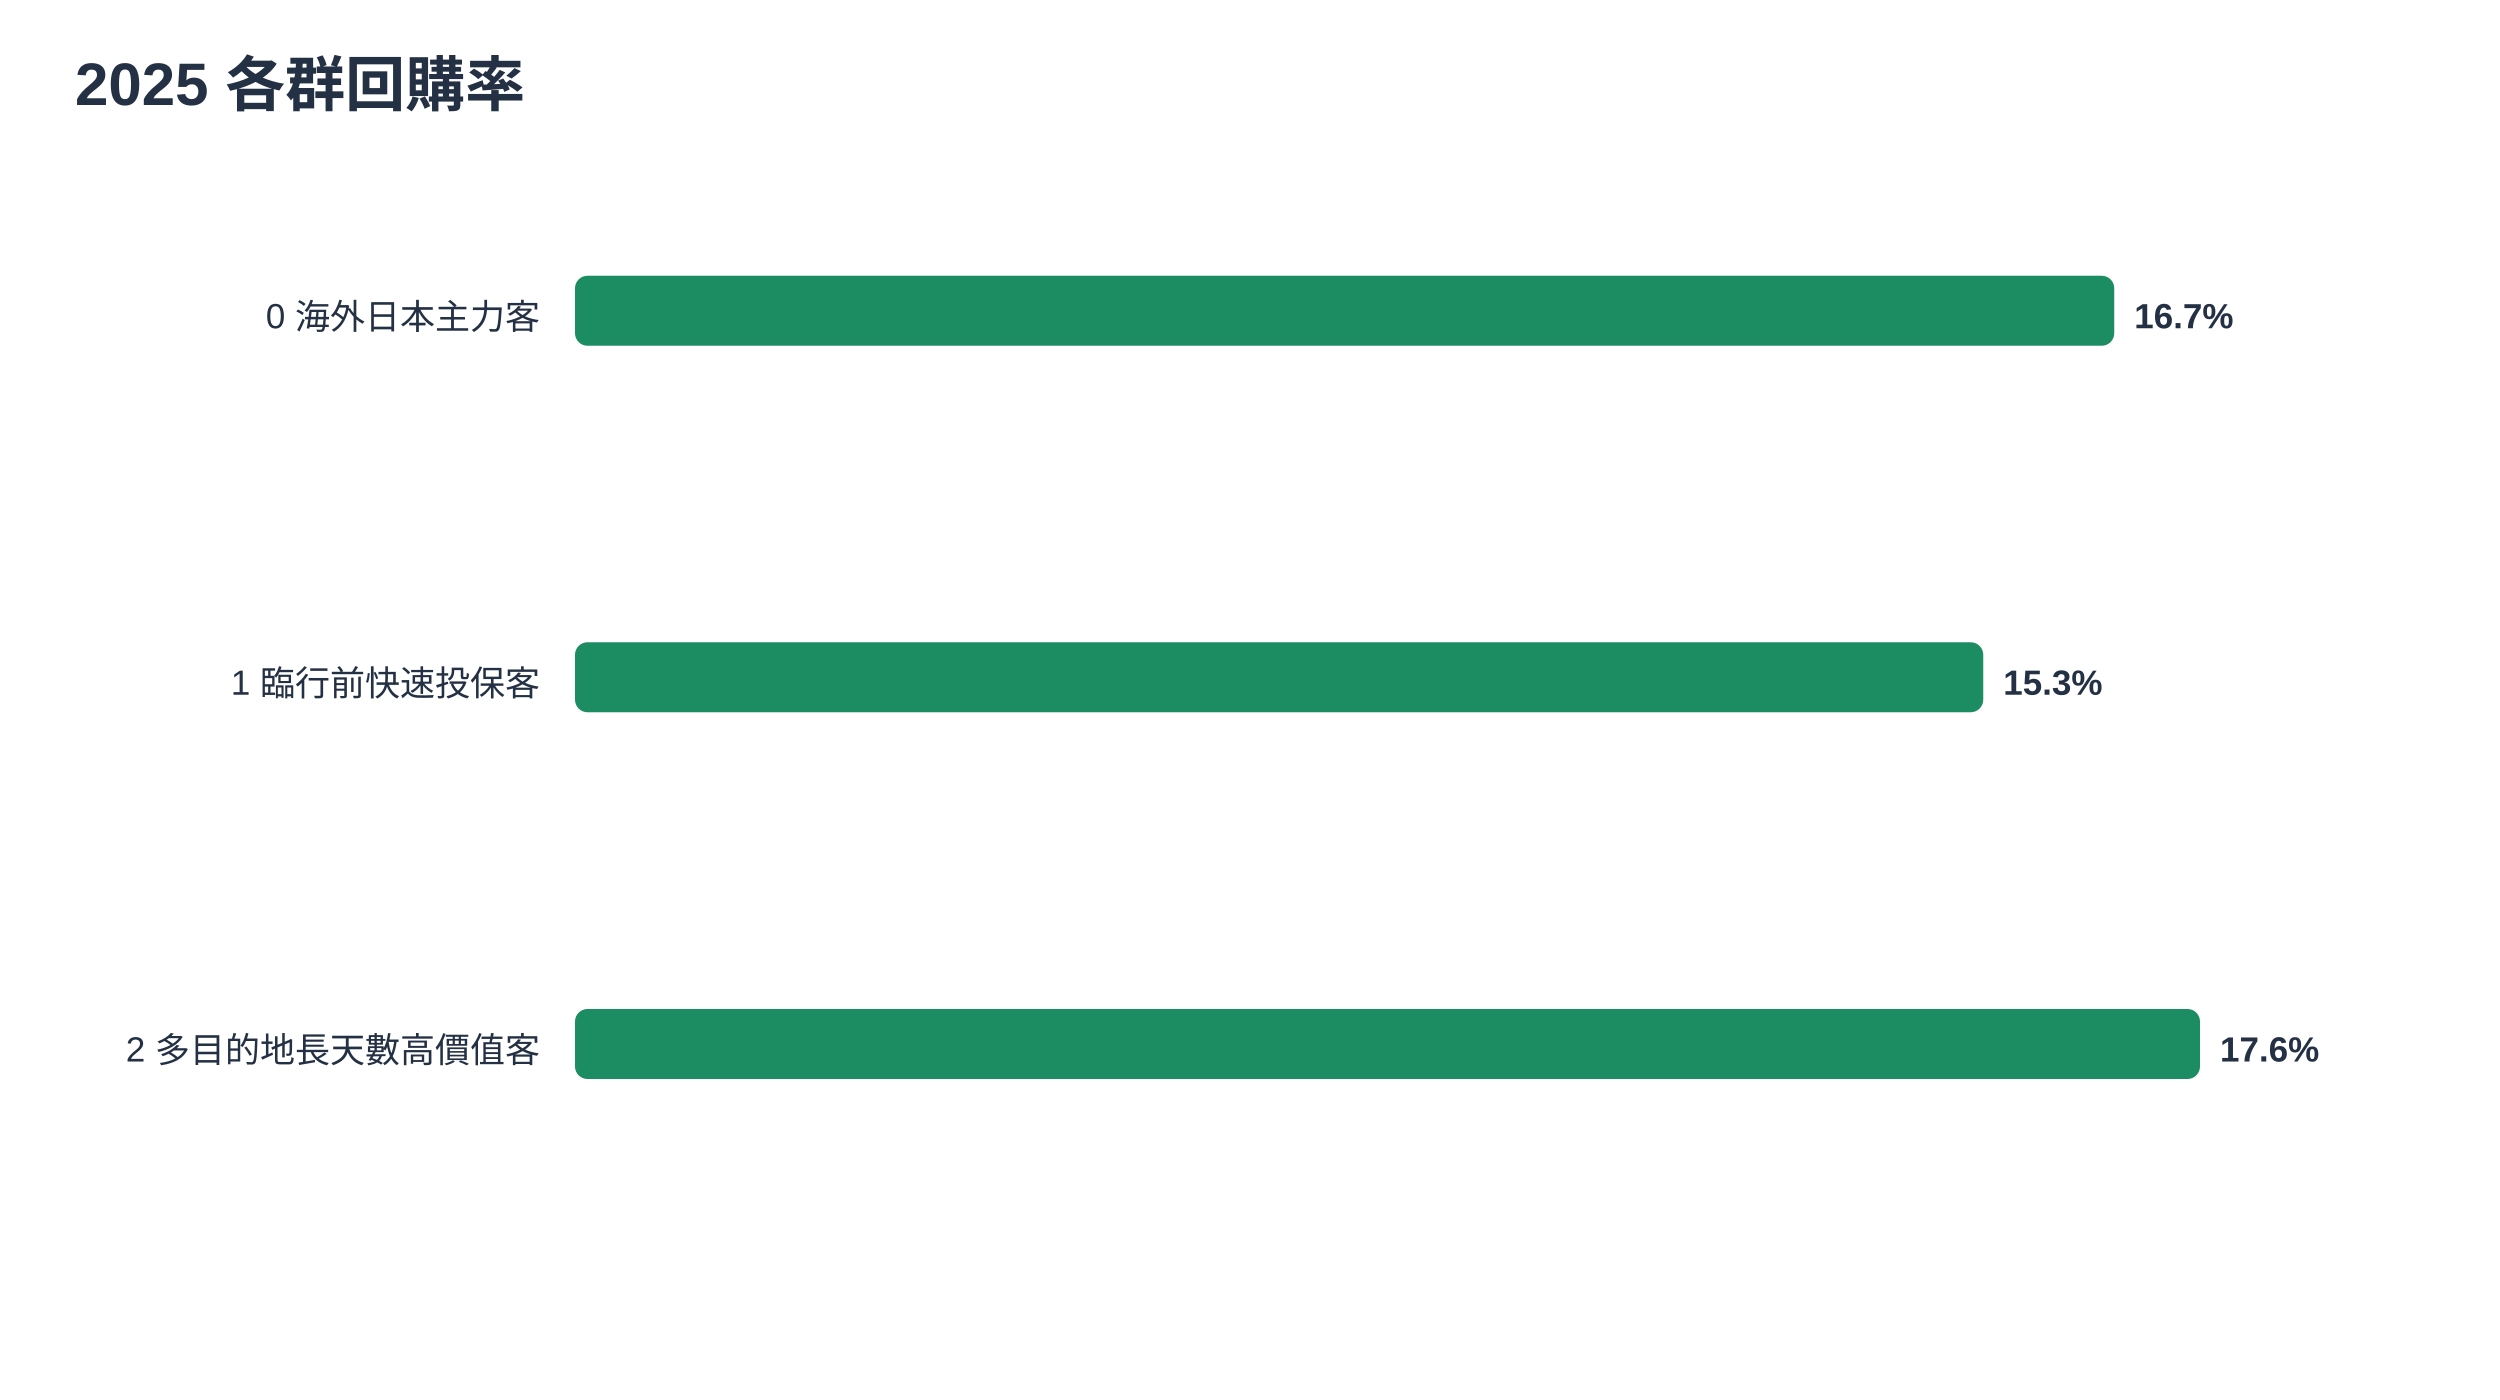
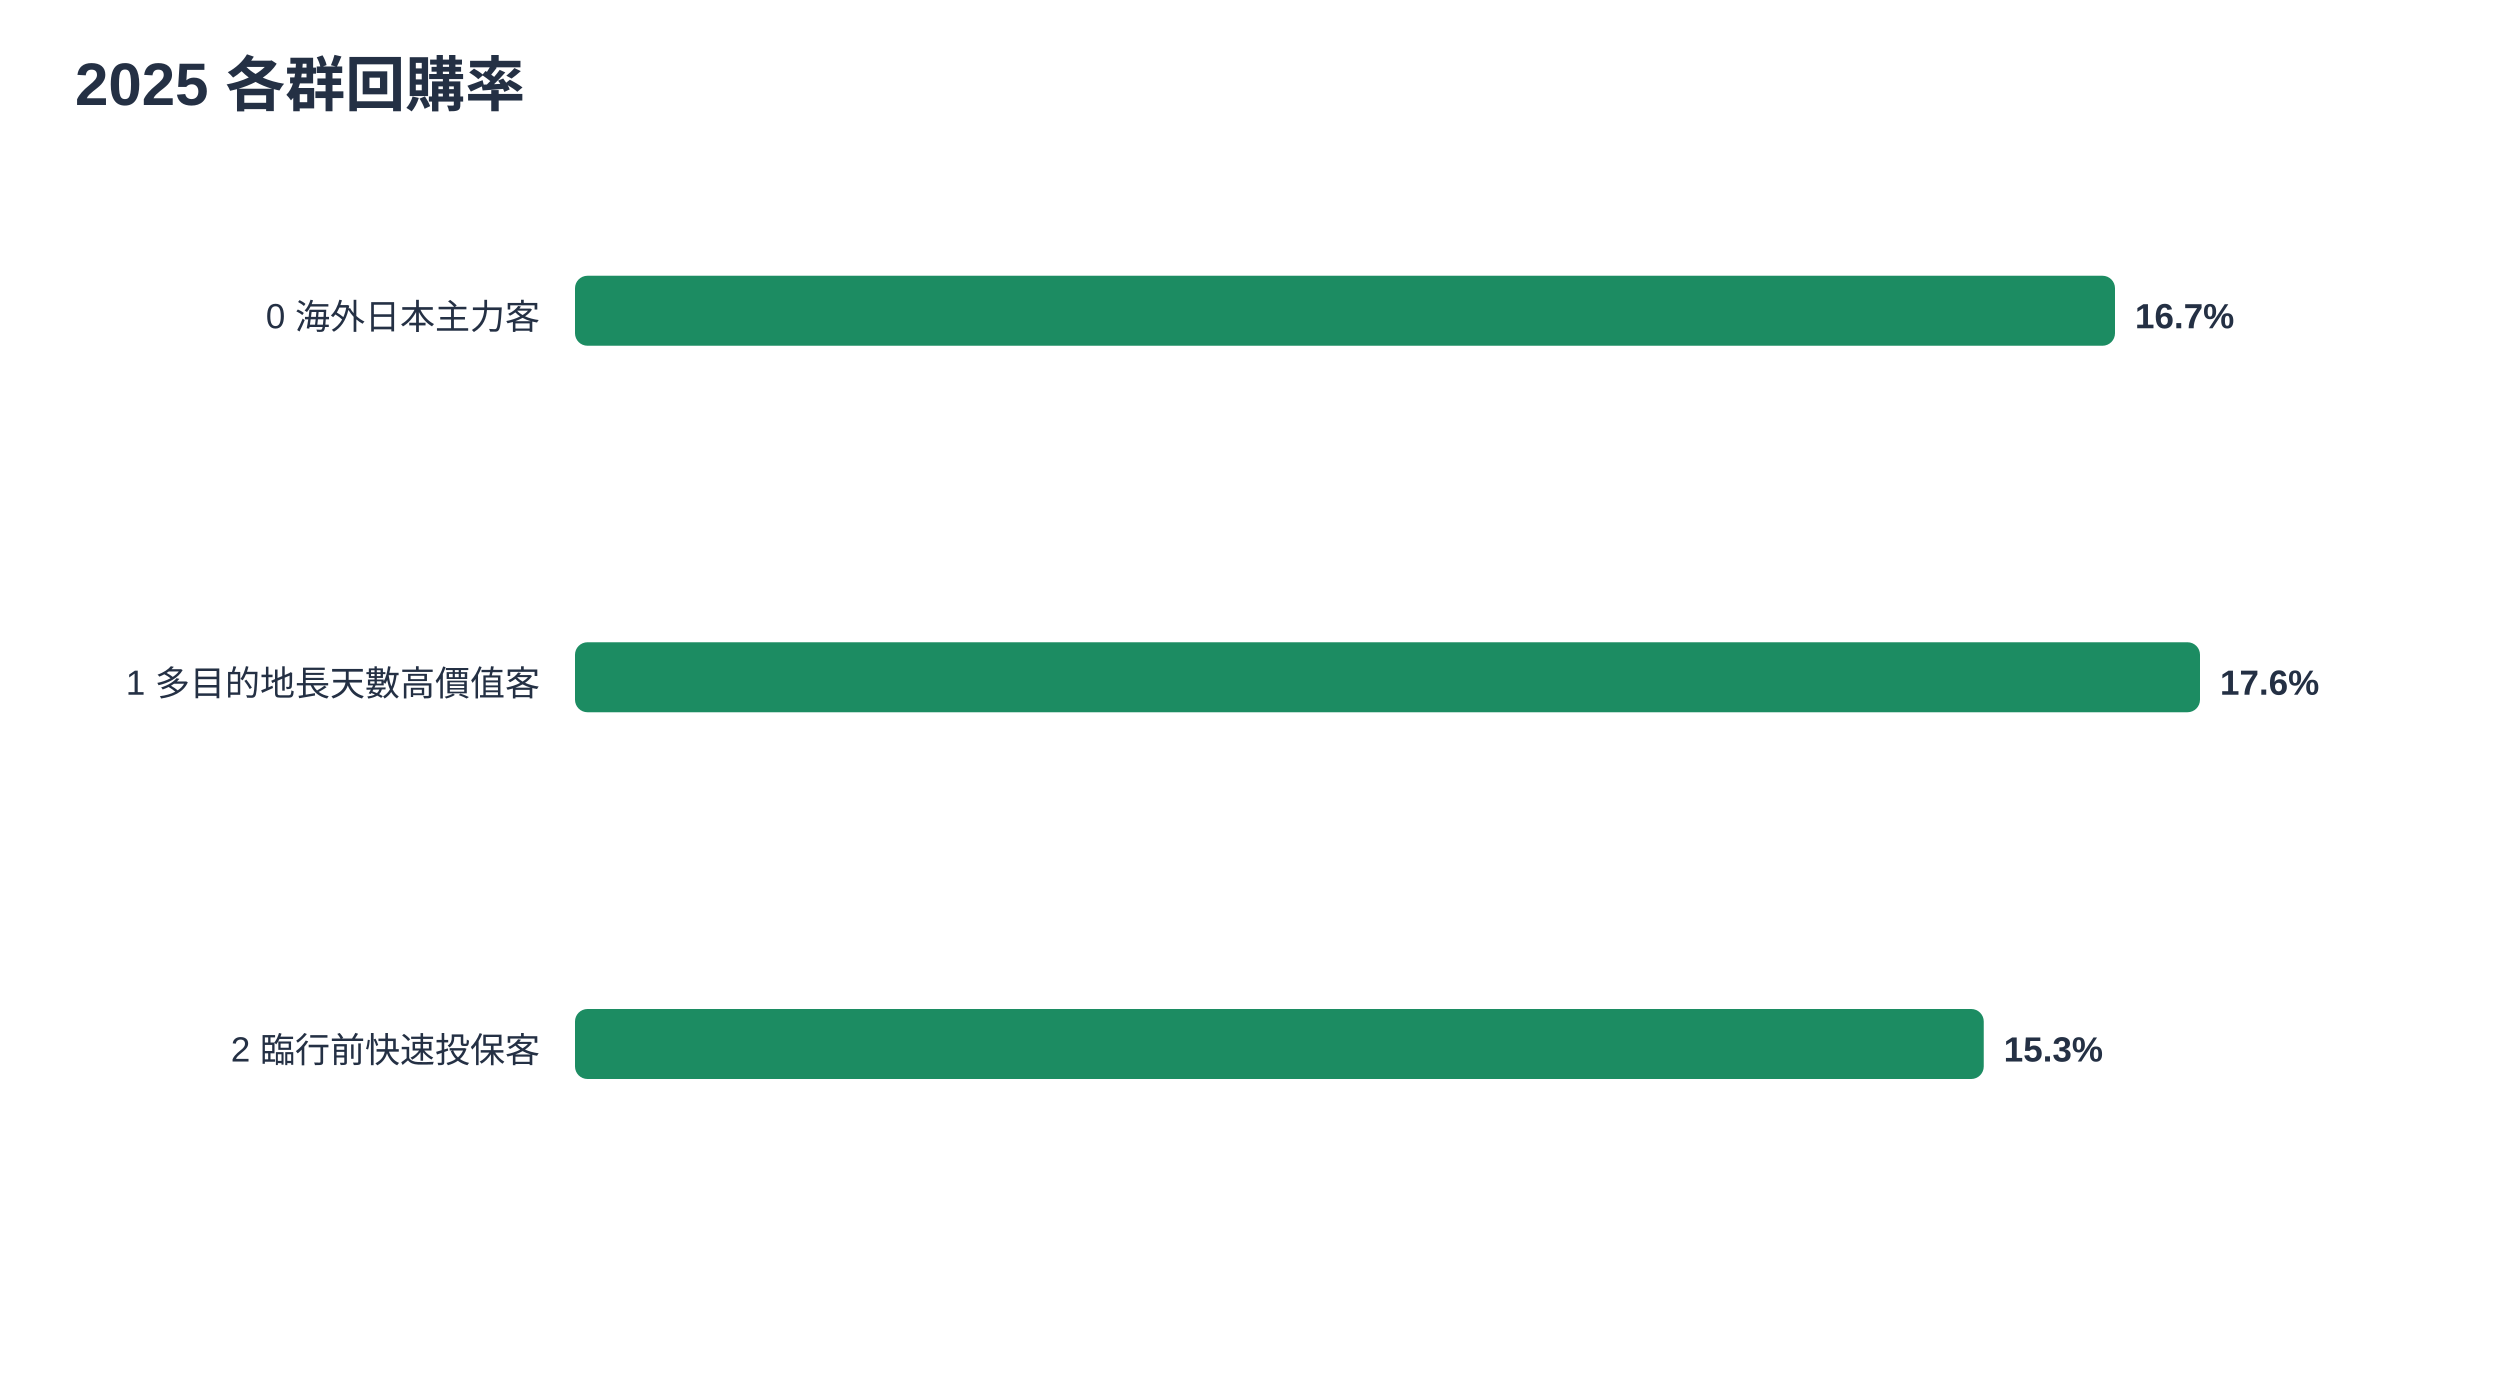
<svg xmlns="http://www.w3.org/2000/svg" width="1000" height="560" viewBox="0 0 1000 560">
  <rect width="100%" height="100%" fill="#ffffff" />
  <style>
text { font-family: -apple-system, BlinkMacSystemFont, "Noto Sans TC", "Microsoft JhengHei", Arial, sans-serif; fill: #243044; }
.title { font-size: 24px; font-weight: 700; }
.label { font-size: 14px; }
.small { font-size: 12px; fill: #5d6b82; }
.value { font-size: 14px; font-weight: 700; }
</style>
  <text x="30" y="42" class="title">2025 各群回購率</text>
  <text x="216" y="131.3" text-anchor="end" class="label">0 海外日本主力客</text>
-   <rect x="230" y="110.3" width="615.7" height="28.0" rx="5" fill="#1c8c62" />
-   <text x="853.7" y="131.3" class="value">16.7%</text>
-   <text x="216" y="277.9" text-anchor="end" class="label">1 臨行前快速投保客</text>
-   <rect x="230" y="256.9" width="563.3" height="28.0" rx="5" fill="#1c8c62" />
-   <text x="801.3" y="277.9" class="value">15.3%</text>
-   <text x="216" y="424.6" text-anchor="end" class="label">2 多目的地長天數高價值客</text>
-   <rect x="230" y="403.6" width="650.0" height="28.0" rx="5" fill="#1c8c62" />
-   <text x="888.0" y="424.6" class="value">17.6%</text>
+   <rect x="230" y="110.3" width="616.0" height="28.0" rx="5" fill="#1c8c62" />
+   <text x="854.0" y="131.3" class="value">16.7%</text>
+   <text x="216" y="277.9" text-anchor="end" class="label">1 多目的地長天數高價值客</text>
+   <rect x="230" y="256.9" width="650.0" height="28.0" rx="5" fill="#1c8c62" />
+   <text x="888.0" y="277.9" class="value">17.6%</text>
+   <text x="216" y="424.6" text-anchor="end" class="label">2 臨行前快速投保客</text>
+   <rect x="230" y="403.6" width="563.5" height="28.0" rx="5" fill="#1c8c62" />
+   <text x="801.5" y="424.6" class="value">15.3%</text>
</svg>
